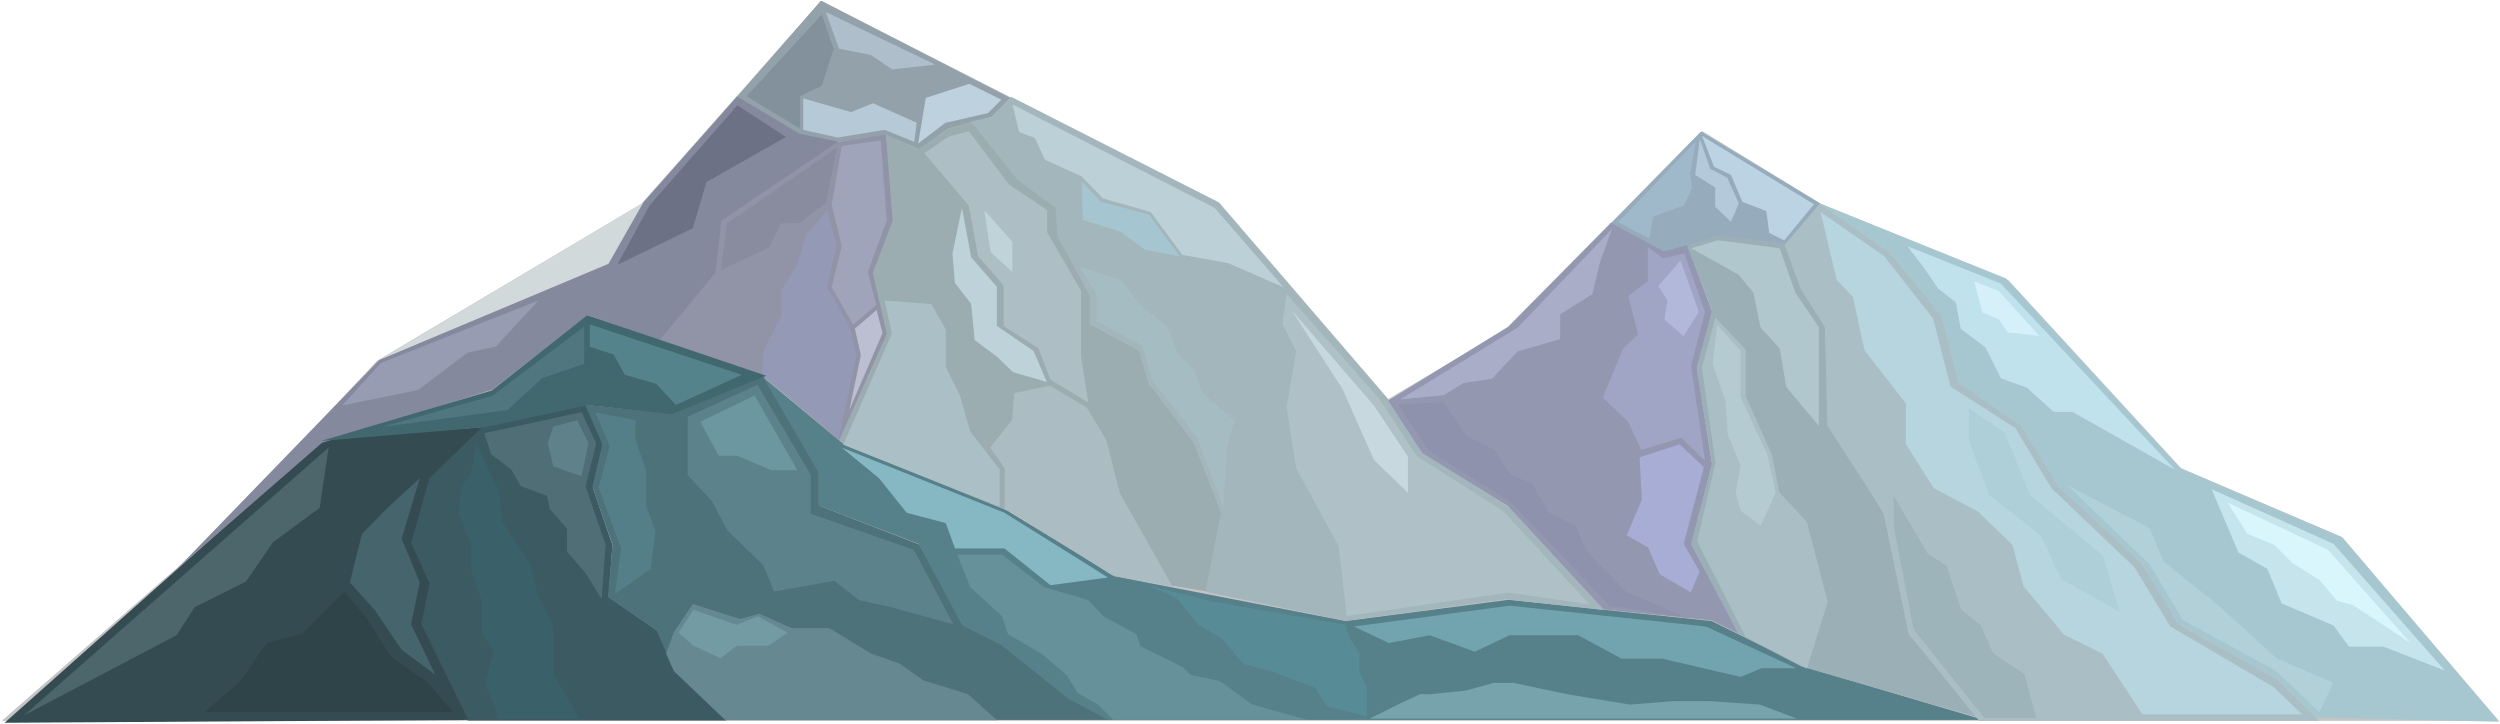
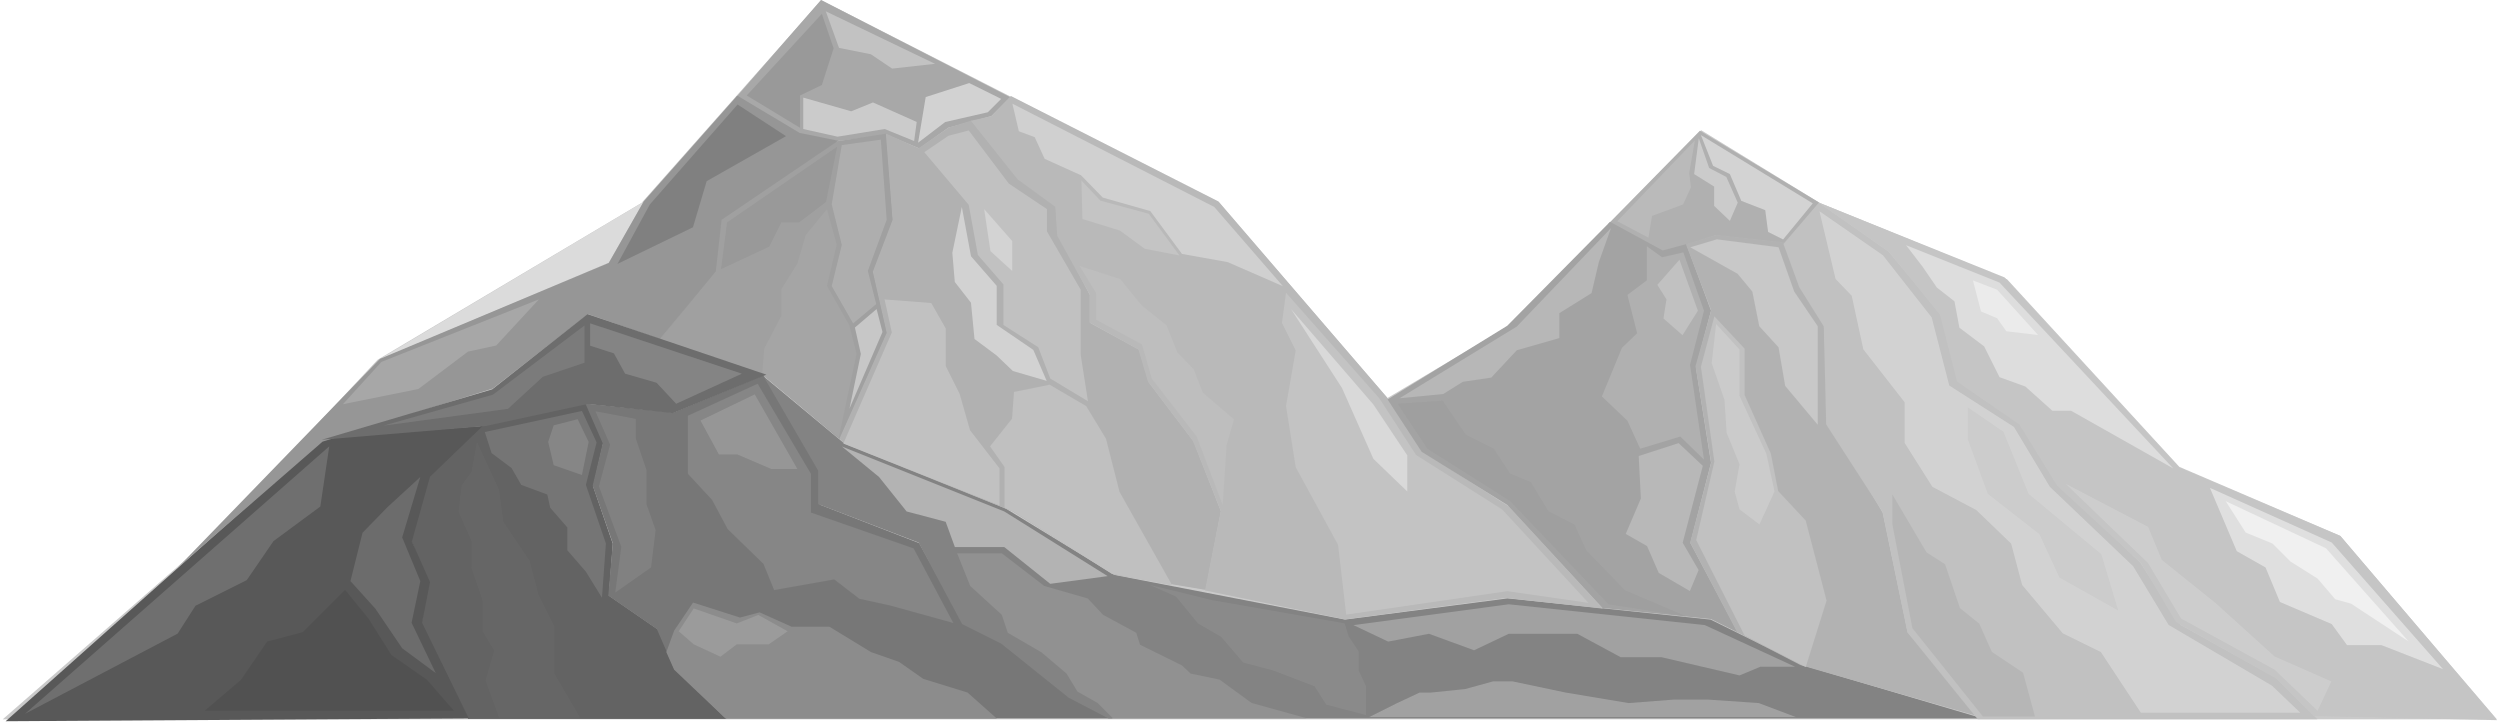
- <svg xmlns="http://www.w3.org/2000/svg" width="822" height="238" viewBox="0 0 822 238" fill="none">
-   <path d="M69.804 176.574L0.541 237.022H821.622L769.99 176.574L717.098 153.906L660.428 92.199L598.721 67.013L559.682 43.086L496.716 107.311L456.417 131.238L401.007 67.013L270.037 0.268L210.849 67.013L123.955 118.645L69.804 176.574Z" fill="#C4C4C4" />
-   <path d="M192.931 132.904L158.02 140.438L140.565 157.158L134.685 177.369L140.565 191.884L138.36 205.665L153.794 236.901H238.865L221.594 220.18L216.633 207.686L200.097 196.294L201.383 179.206L194.952 160.465L198.259 145.95L192.931 132.904Z" fill="#3B5A61" />
-   <path d="M221.41 136.028L192.379 133.088L198.075 146.133L194.768 160.098L201.383 179.023L199.913 196.294L215.898 207.319L221.41 219.997L238.498 236.717H366.013L352.967 230.286L328.53 211.177L316.587 204.746L302.255 179.023L269.55 166.345V154.585L250.992 123.717L221.41 136.028Z" fill="#4E727A" />
-   <path d="M277.083 145.766L250.992 124.085L268.999 155.137V166.161L302.072 178.839L316.403 205.665L329.265 212.096L351.497 229.918L364.543 236.717H652.278L593.298 219.262L562.797 204.195L495.916 197.213L442.448 204.195L366.564 189.496L330.735 167.631L277.083 145.766Z" fill="#57818A" />
-   <path d="M1.517 237.652L106.39 144.296L158.572 140.438L141.211 157.158L135.251 178.422L141.211 191.832L138.603 205.243L153.978 236.717L1.517 237.652Z" fill="#344C51" />
-   <path d="M262.988 44.643L242.011 32.219L269.917 0.219L332.206 32.219L325.995 38.431L311.796 42.277L302.33 49.081L291.681 44.643L274.82 46.714L262.988 44.643Z" fill="#93A1AB" />
-   <path d="M293.697 72.859L291.538 44.209L273.555 46.962L237.05 72.311L234.71 89.763L216.367 112.423L250.755 123.55L276.153 144.906L291.795 109.812L287.222 89.763L293.697 72.859Z" fill="#9194A6" />
-   <path d="M275.108 80.771L271.896 69.071L264.899 77.559L262.146 86.965L256.87 95.453V104.17L251.25 114.952L250.561 123.555L275.796 144.201L281.646 116.673L279.237 107.267L271.896 94.306L275.108 80.771Z" fill="#9499B6" />
-   <path d="M334.884 59.186L319.469 39.885L311.885 42.258L302.035 49.03L291.276 44.183L293.505 72.598L286.997 89.659L291.57 109.797L276.004 144.622L277.587 146.293L332.901 168.532L366.351 189.393L396.563 194.428L401.599 168.532L392.607 145.513L377.86 126.09L374.623 115.3L358.465 106.482V97.371L347.88 77.14L347.21 67.761L334.884 59.186Z" fill="#9CADB2" />
-   <path d="M326.031 38.458L319.291 39.97L334.657 59.249L347.092 68.306L347.707 77.828L358.324 97.071V106.361L374.443 115.282L377.566 125.825L392.381 145.368L401.53 168.423L396.367 194.612L442.372 204.123L495.235 197.045L527.306 200.584L496.34 166.964L468.029 148.827L456.307 131.133L400.79 66.548L332.446 31.823L326.031 38.458Z" fill="#A3B6BC" />
-   <path d="M200.161 86.618L123.904 118.892L211.586 66.626L200.161 86.618Z" fill="#D1D9DB" />
-   <path d="M262.911 43.985L242.364 31.699L211.585 66.491L200.046 86.778L124.729 118.351L58.16 187.075L105.836 145.612L161.881 128.114L193.326 103.642L216.91 111.884L235.296 89.568L237.198 72.577L275.564 46.55L262.911 43.985Z" fill="#85899E" />
-   <path d="M307.491 21.232L271.491 3.931L275.86 15.989L286.345 18.086L293.335 22.804L307.491 21.232Z" fill="#AEBECA" />
-   <path d="M274.086 16.13L270.205 4.776L245.484 31.652L263.019 42.288V31.652L270.205 28.203L274.086 16.13Z" fill="#82919B" />
-   <path d="M258.408 45.041L242.466 34.622L213.593 67.511L202.923 87.094L227.779 75.043L232.298 59.854L258.408 45.041Z" fill="#6D7186" />
-   <path d="M177.063 98.769L125.219 119.356L112.54 133.29L137.395 128.269L153.715 115.967L163.004 113.958L177.063 98.769Z" fill="#979CB3" />
-   <path d="M310.81 40.386L301.894 47.199L304.398 32.171L318.724 27.563L329.244 32.772L324.836 37.18L310.81 40.386Z" fill="#BED1DF" />
-   <path d="M399.392 68.355L332.937 34.354L335.062 43.434L340.277 45.366L343.562 52.514L355.539 57.923L362.687 65.264L378.335 69.707L388.767 83.809L403.835 86.514L421.994 94.434L399.392 68.355Z" fill="#BBD0D7" />
-   <path d="M311.888 44.919L303.944 50.321L318.561 67.638L321.58 84.162L330.001 93.854V107.2L341.44 114.508L345.412 124.836L357.805 132.303L355.422 117.05V95.602L344.3 76.377V69.069L331.748 60.648L318.561 43.171L311.888 44.919Z" fill="#ADBFC4" />
-   <path d="M325.711 82.891L323.645 69.069L332.861 79.555V89.405L325.711 82.891Z" fill="#BFD3D9" />
-   <path d="M289.618 46.193L276.777 47.988L273.463 67.457L276.777 80.85L273.463 94.381L280.505 106.67L288.099 100.319L285.337 89.411L291.551 72.565L289.618 46.193Z" fill="#A0A4BA" />
-   <path d="M239.013 73.438L275.222 48.54L271.569 66.694L262.701 73.438H256.831L252.834 81.432L237.045 88.794L239.013 73.438Z" fill="#898C9F" />
-   <path d="M319.305 84.582L316.293 68.362L313.165 83.423L313.976 93.04L319.305 99.875L320.464 111.809L327.763 117.254L333.092 122.352L344.215 125.596L339.812 115.4L327.763 107.174V94.314L319.305 84.582Z" fill="#BDD3D9" />
-   <path d="M293.258 109.67L290.867 98.8L306.228 99.988L310.985 108.361V120.731L315.553 129.865L318.978 141.854L328.683 154.414V166.593L277.302 146.231L293.258 109.67Z" fill="#ABC0C6" />
-   <path d="M288.228 101.955L281.086 108.042L283.046 116.74L279.3 134.745L290.176 109.503L288.228 101.955Z" fill="#BCBFD1" />
-   <path d="M360.502 105.479V96.704L355.053 87.785L368.445 92.085L375.577 100.839L383.682 107.323L387.248 116.238L392.598 121.749L395.677 129.53L405.89 138.284L403.458 146.713L402.161 166.489L393.617 143.955L378.819 124.829L375.577 113.589L360.502 105.479Z" fill="#A6BCC3" />
-   <path d="M361.936 66.292L355.658 59.655L355.991 72.316L368.325 76.118L376.52 82.117L387.926 84.313L377.824 70.597L361.936 66.292Z" fill="#A5C6D0" />
-   <path d="M275.364 45.217L264.089 42.696V32.35L279.874 36.86L287.037 33.942L301.438 40.364L300.59 46.644L290.883 42.696L275.364 45.217Z" fill="#B6C9D7" />
-   <path d="M453.74 131.364L423.016 96.612L421.673 106.517L426.206 115.583L423.016 133.883L426.206 154.029L440.141 179.548L442.827 202.548L495.879 194.826L522.573 198.687L494.2 167.964L465.827 150L453.74 131.364Z" fill="#AFC1C6" />
-   <path d="M451.779 133.389L424.683 101.988L441.436 127.947L451.779 151.272L462.921 162.004V150.102L451.779 133.389Z" fill="#C7D9DF" />
-   <path d="M345.192 126.858L333.469 129.246L332.817 138.038L325.574 147.162L330.345 153.938V167.419L333.469 168.758L365.707 189.165L385.572 192.964L368.204 162.136L363.754 144.66L357.241 133.913L345.192 126.858Z" fill="#ABBDC3" />
-   <path d="M598.564 66.949L559.264 43.254L528.992 74.048L547.52 83.443L564.483 77.702L587.448 80.311L598.564 66.949Z" fill="#96ACBC" />
-   <path d="M546.998 82.66L529.676 73.238L495.849 107.452L456.443 131.722L467.664 148.946L495.849 166.43L527.165 200.356L562.917 204.01L571.79 208.446L556.132 178.957L562.917 152.599L557.959 121.283L562.917 102.493L554.827 80.572L546.998 82.66Z" fill="#9397B0" />
-   <path d="M564.588 77.544L554.667 80.673L562.975 102.383L557.814 120.77L562.975 152.543L556.04 178.833L571.523 208.349L592.329 219.155L651.038 236.09L627.651 208.349L619.426 168.995L601.523 138.511L600.071 107.221L592.329 93.673L587.652 80.125L564.588 77.544Z" fill="#9BAFB6" />
-   <path d="M621.32 83.002L598.408 66.949L586.771 80.515L591.988 94.803L600.05 107.667L600.833 139.935L619.43 168.738L627.594 208.427L650.727 237.003H762.537L748.929 223.395L717.405 205.932L704.251 185.52L676.128 158.078L665.015 139.935L644.15 125.647L638.934 104.101L621.32 83.002Z" fill="#AABFC5" />
-   <path d="M596.416 67.166L559.603 44.702L563.602 54.817L569.13 57.522L572.893 66.343L580.773 69.401L581.714 76.576L586.654 79.045L596.416 67.166Z" fill="#BCD3E3" />
-   <path d="M659.572 91.542L598.096 66.793L621.529 83.137L638.339 103.928L643.868 125.825L664.438 139.98L676.824 160.108L704.472 185.543L715.973 205.007L748.929 223.586L761.536 235.973L821.697 237.3L770.162 176.696L717.079 154.136L659.572 91.542Z" fill="#A7C7D0" />
-   <path d="M562.308 55.523L558.897 45.761L557.368 57.522L563.955 61.639V67.99L569.13 72.929L571.717 66.931L567.953 58.463L562.308 55.523Z" fill="#B4CADA" />
-   <path d="M555.722 57.169L557.603 46.467L532.081 73.047L542.314 78.457L543.49 71.283L553.722 67.519L556.31 61.874L555.722 57.169Z" fill="#9FB8CA" />
-   <path d="M498.987 107.715L529.999 75.302L525.998 86.506L523.597 96.71L512.992 103.313V111.516L498.987 115.518L490.583 124.522L481.179 125.922L474.777 129.924L460.371 131.325L498.987 107.715Z" fill="#A9ADC7" />
-   <path d="M474.577 132.125L459.77 133.125L469.575 147.931L496.786 165.138L529.199 199.152L554.81 203.154L534.601 194.551L521.796 181.345L517.994 172.942L509.391 168.54L503.589 158.936L496.786 156.135L491.383 147.931L482.18 143.329L474.577 132.125Z" fill="#8E92AD" />
-   <path d="M546.806 84.905L541.804 81.304V92.508L535.402 97.311L538.603 109.916L533.601 114.718L526.998 130.724L535.402 138.728L539.603 147.931L552.809 143.93L560.612 151.533L556.01 120.32L560.612 102.513L553.809 83.305L546.806 84.905Z" fill="#A0A5C5" />
-   <path d="M560.221 153.575L552.247 146.087L539.112 150.332L539.825 164.335L534.842 175.985L541.86 179.986L545.72 188.829L555.967 194.795L558.841 187.891L553.597 178.875L560.221 153.575Z" fill="#A7ADD4" />
-   <path d="M558.604 102.511L552.531 85.713L545.25 93.999L548.262 98.769L547.258 105.045L553.535 110.569L558.604 102.511Z" fill="#B2B8D9" />
-   <path d="M585.154 81.621L564.853 79.005L556.093 81.621L571.665 90.349L576.525 96.201L578.807 107.607L585.154 114.55L587.336 127.245L598.048 140.04V107.607L590.312 96.201L585.154 81.621Z" fill="#B1C7CE" />
-   <path d="M559.598 120.959L564.022 104.37L573.975 114.987V130.248L582.601 149.491L585.034 161.877L594.102 171.609L600.959 197.929L594.102 219.826L573.975 209.431L558.05 178.023L564.022 152.145L559.598 120.959Z" fill="#AABFC5" />
-   <path d="M572.305 115.263L564.586 106.851L563.134 119.751L567.35 131.911L568.046 142.689L572.305 153.1L570.685 162.021L572.305 167.929L578.879 172.884L583.834 162.021L581.166 149.634L572.305 130.491V115.263Z" fill="#B3CBD1" />
-   <path d="M619.5 84.238L598.614 69.748L603.926 92.059L609.238 97.583L613.063 115.22L626.662 132.644V146.03L635.799 160.479L650.248 168.129L661.722 179.178L665.334 192.777L678.721 208.714L691.258 214.876L704.432 234.85H756.916L747.567 225.925L713.569 205.952L701.882 186.615L674.471 160.479L662.652 140.768L641.362 127.145L635.57 104.713L619.5 84.238Z" fill="#B7D5DE" />
-   <path d="M657.903 93.255L627.133 80.947L632.563 88.006L637.269 94.884L643.061 99.409L644.69 108.097L652.835 114.251L657.903 124.387L666.409 127.463L675.278 135.427H681.432L715.098 154.432L657.903 93.255Z" fill="#BFE2EC" />
-   <path d="M767.262 178.823L727.165 160.827L736.005 181.665L745.477 187.032L750.212 198.398L767.262 205.66L772.313 212.606H783.679L803.886 220.499L767.262 178.823Z" fill="#C5E4EC" />
-   <path d="M667.471 162.8L659.196 142.359L647.435 134.321V144.786L654.058 162.8L671.013 176.047L677.636 190.352L696.975 201.214L691.412 182.67L667.471 162.8Z" fill="#AECED8" />
-   <path d="M629.217 207.003L622.615 172.772V162.992L633.862 182.064L639.975 185.976L644.865 200.401L651.222 205.536L655.379 214.827L665.648 221.673L669.56 236.099H652.445L629.217 207.003Z" fill="#9DB4BA" />
-   <path d="M657.111 95.6L649.149 92.538L651.803 102.744L657.111 104.99L660.173 109.277L670.584 110.502L657.111 95.6Z" fill="#D5F0F8" />
-   <path d="M765.373 180.729L732.386 165.231L738.939 175.529L747.75 179.14L753.673 185.062L762.628 190.696L768.406 197.485L773.606 198.929L792.529 211.352L765.373 180.729Z" fill="#D9F6FD" />
-   <path d="M706.797 173.669L679.716 159.513L706.797 185.569L717.671 203.828L748.445 220.651L762.601 234.192L767.115 224.549L748.445 216.343L728.955 198.699L711.311 184.543L706.797 173.669Z" fill="#B1D0D8" />
-   <path d="M251.942 123.555L193.092 103.636L161.705 128.384L105.57 144.982L159.592 140.455L193.092 133.212L221.159 136.23L251.942 123.555Z" fill="#41676F" />
-   <path d="M243.886 123.234L193.926 106.658V114.025L201.754 116.558L205.438 123.234L215.798 126.227L222.245 133.134L243.886 123.234Z" fill="#55838C" />
-   <path d="M192.084 119.631V107.349L161.924 130.141L125.837 140.353L166.885 134.809L178.367 124.25L192.084 119.631Z" fill="#50777F" />
-   <path d="M105.11 166.968L108.045 147.152L7.866 235.222L58.139 208.801L64.01 199.627L80.891 191.187L89.698 178.344L105.11 166.968Z" fill="#4D666B" />
-   <path d="M132.056 177.138L138.028 157.232L127.19 167.185L119.006 175.59L115.025 191.515L123.209 200.584L132.056 213.633L143.115 221.817L135.152 205.228L138.028 191.515L132.056 177.138Z" fill="#45646B" />
-   <path d="M128.517 215.845L120.997 203.901L113.256 194.391L99.321 208.325L87.599 211.422L78.972 224.029L67.029 234.203H149.087L140.24 224.029L128.517 215.845Z" fill="#2F4448" />
-   <path d="M196.061 145.849L191.239 135.5L159.248 142.439L161.483 149.378L168.069 154.318L171.245 159.845L179.83 163.021L180.771 167.373L186.417 173.841V181.369L192.533 188.425L197.825 197.011L199.119 179.134L192.533 159.845L196.061 145.849Z" fill="#4F6E75" />
-   <path d="M189.811 138.21L181.93 140.231L180.111 145.688L181.93 153.368L191.226 156.601L193.449 145.688L189.811 138.21Z" fill="#5F828A" />
-   <path d="M163.943 161.452L156.667 145.688L154.848 155.591L151.615 160.037L150.604 168.727L154.848 178.226V187.118L158.486 197.829V207.934L162.326 214.402L159.497 224.304L163.943 236.43H190.62L182.132 221.879V206.318L176.877 195.808L174.048 184.895L165.358 171.961L163.943 161.452Z" fill="#3A6069" />
-   <path d="M496.337 199.148L445.213 206.002L456.637 211.429L470.061 208.858L484.913 214.285L496.337 208.858H518.9L533.18 216.57H546.604L572.309 222.568L579.163 219.712H590.587L560.884 206.002L496.337 199.148Z" fill="#72A4B0" />
-   <path d="M330.258 168.589L276.806 147.205L289.039 157.244L298.114 168.589L310.972 171.993L313.997 180.312H330.258L345.385 192.414L364.277 189.877L330.258 168.589Z" fill="#86B8C4" />
-   <path d="M249.075 126.539L226.114 137.063V143.441V156.197L234.086 164.808L239.189 174.375L250.988 185.856L254.496 194.466L274.268 190.958L282.56 197.336L292.765 199.569L313.494 205.309L300.419 180.753L266.615 168.954V156.197L249.075 126.539Z" fill="#5C838B" />
-   <path d="M248.118 130.047L230.259 138.658L236.319 149.819H242.378L253.54 154.603H262.15L248.118 130.047Z" fill="#6C96A0" />
-   <path d="M238.545 236.793L221.59 220.696L219.014 214.901L221.59 207.818L227.814 198.589L243.267 203.525L249.706 201.808L260.223 206.53H272.671L286.407 214.901L295.636 218.12L303.577 223.7L318.172 228.208L327.83 236.793H238.545Z" fill="#668991" />
-   <path d="M228.029 200.521L223.092 208.033L228.029 212.325L236.828 216.403L242.194 212.325H252.711L258.935 208.033L249.277 202.667L242.194 205.457L228.029 200.521Z" fill="#739BA4" />
-   <path d="M329.443 182.365H314.75L319.05 193.117L329.443 202.614L331.414 208.527L342.524 214.978L350.767 221.966L354.351 227.88L360.981 231.643L365.998 236.66H429.79L411.692 231.643L401.12 223.937L391.623 221.966L388.756 219.278L374.958 212.469L373.704 208.527L362.773 202.614L357.756 197.238L343.42 193.117L329.443 182.365Z" fill="#66909A" />
-   <path d="M459.612 231.673L450.403 236.278H590.844L578.641 231.673L561.835 230.522H550.783L535.818 231.673L515.098 228.22L497.6 224.536H491.154L481.945 227.068L470.663 228.22H466.98L459.612 231.673Z" fill="#77A3AD" />
-   <path d="M442.291 205.436L398.655 197.795L378.144 192.768L386.791 196.589L394.03 205.436L401.671 209.86L408.91 218.306L418.764 220.92L432.438 226.148L436.258 232.181L449.329 235.6V232.181V226.148L446.916 220.92V214.686L443.698 209.86L442.291 205.436Z" fill="#578C97" />
-   <path d="M208.964 138.124L195.677 135.617L200.503 146.595L196.831 160.332L204.201 180.244L202.195 195.286L213.978 187.013L215.483 174.728L212.474 166.204V154.922L208.964 144.643V138.124Z" fill="#547F89" />
+ <svg xmlns="http://www.w3.org/2000/svg" width="823" height="238" viewBox="0 0 823 238" fill="none">
+   <g style="mix-blend-mode:luminosity" opacity="0.9">
+     <path d="M70.149 176.355L0.886 236.803H821.966L770.334 176.355L717.442 153.687L660.773 91.98L599.066 66.794L560.027 42.867L497.06 107.092L456.762 131.02L401.352 66.794L270.382 0.05L211.193 66.794L124.3 118.426L70.149 176.355Z" fill="#C4C4C4" />
+     <path d="M193.275 132.685L158.365 140.219L140.91 156.939L135.03 177.15L140.91 191.666L138.705 205.446L154.139 236.682H239.21L221.938 219.961L216.978 207.467L200.441 196.075L201.727 178.988L195.296 160.246L198.604 145.731L193.275 132.685Z" fill="#3B5A61" />
+     <path d="M221.755 135.809L192.724 132.869L198.42 145.915L195.113 159.879L201.727 178.804L200.257 196.075L216.243 207.1L221.755 219.778L238.842 236.498H366.357L353.312 230.067L328.875 210.958L316.932 204.527L302.6 178.804L269.894 166.126V154.367L251.337 123.498L221.755 135.809Z" fill="#4E727A" />
+     <path d="M277.428 145.547L251.337 123.866L269.343 154.918V165.942L302.416 178.62L316.748 205.446L329.609 211.877L351.842 229.7L364.887 236.498H652.623L593.642 219.043L563.142 203.976L496.261 196.994L442.793 203.976L366.909 189.277L331.079 167.412L277.428 145.547Z" fill="#57818A" />
+     <path d="M1.861 237.433L106.734 144.077L158.916 140.219L141.555 156.939L135.595 178.203L141.555 191.613L138.948 205.024L154.323 236.498L1.861 237.433Z" fill="#344C51" />
+     <path d="M263.332 44.425L242.356 32.001L270.262 2.03626e-06L332.551 32.001L326.339 38.213L312.14 42.058L302.674 48.862L292.025 44.425L275.164 46.495L263.332 44.425Z" fill="#93A1AB" />
+     <path d="M294.041 72.64L291.883 43.991L273.899 46.743L237.395 72.093L235.055 89.544L216.711 112.204L251.1 123.331L276.497 144.688L292.139 109.593L287.567 89.544L294.041 72.64Z" fill="#9194A6" />
+     <path d="M275.452 80.552L272.24 68.852L265.244 77.34L262.491 86.746L257.215 95.234V103.951L251.594 114.733L250.906 123.336L276.14 143.982L281.99 116.454L279.581 107.048L272.24 94.087L275.452 80.552Z" fill="#9499B6" />
+     <path d="M335.228 58.967L319.813 39.666L312.229 42.039L302.38 48.811L291.621 43.964L293.849 72.379L287.342 89.44L291.915 109.579L276.349 144.403L277.932 146.074L333.245 168.313L366.695 189.174L396.908 194.209L401.943 168.313L392.951 145.294L378.205 125.871L374.968 115.081L358.809 106.264V97.153L348.225 76.921L347.555 67.542L335.228 58.967Z" fill="#9CADB2" />
+     <path d="M326.376 38.239L319.635 39.751L335.002 59.03L347.437 68.087L348.051 77.609L358.668 96.852V106.142L374.787 115.063L377.911 125.606L392.725 145.149L401.875 168.204L396.711 194.393L442.717 203.904L495.579 196.826L527.65 200.365L496.685 166.745L468.374 148.608L456.651 130.914L401.135 66.329L332.79 31.604L326.376 38.239Z" fill="#A3B6BC" />
+     <path d="M200.506 86.4L124.249 118.673L211.93 66.407L200.506 86.4Z" fill="#D1D9DB" />
+     <path d="M263.255 43.767L242.708 31.48L211.929 66.272L200.391 86.56L125.073 118.132L58.505 186.856L106.181 145.393L162.225 127.895L193.671 103.424L217.255 111.665L235.64 89.349L237.542 72.358L275.908 46.331L263.255 43.767Z" fill="#85899E" />
+     <path d="M307.835 21.013L271.835 3.712L276.204 15.77L286.69 17.867L293.68 22.586L307.835 21.013Z" fill="#AEBECA" />
+     <path d="M274.43 15.911L270.55 4.557L245.829 31.433L263.363 42.069V31.433L270.55 27.984L274.43 15.911Z" fill="#82919B" />
+     <path d="M258.753 44.822L242.81 34.403L213.938 67.293L203.268 86.876L228.123 74.824L232.642 59.635L258.753 44.822Z" fill="#6D7186" />
+     <path d="M177.408 98.55L125.563 119.137L112.884 133.071L137.74 128.05L154.059 115.748L163.348 113.739L177.408 98.55Z" fill="#979CB3" />
+     <path d="M311.154 40.167L302.238 46.98L304.743 31.952L319.069 27.344L329.588 32.553L325.18 36.961L311.154 40.167Z" fill="#BED1DF" />
+     <path d="M399.736 68.136L333.281 34.135L335.406 43.215L340.622 45.147L343.906 52.295L355.883 57.704L363.031 65.045L378.679 69.488L389.111 83.591L404.179 86.295L422.339 94.216L399.736 68.136Z" fill="#BBD0D7" />
+     <path d="M312.233 44.7L304.289 50.102L318.906 67.42L321.924 83.943L330.345 93.635V106.981L341.785 114.289L345.757 124.617L358.149 132.084L355.766 116.832V95.383L344.644 76.158V68.85L332.093 60.429L318.906 42.952L312.233 44.7Z" fill="#ADBFC4" />
+     <path d="M326.055 82.672L323.99 68.85L333.205 79.336V89.186L326.055 82.672Z" fill="#BFD3D9" />
+     <path d="M289.962 45.974L277.121 47.769L273.807 67.238L277.121 80.631L273.807 94.162L280.849 106.451L288.443 100.1L285.682 89.192L291.895 72.347L289.962 45.974Z" fill="#A0A4BA" />
+     <path d="M239.358 73.219L275.567 48.321L271.914 66.475L263.046 73.219H257.175L253.178 81.213L237.389 88.576L239.358 73.219Z" fill="#898C9F" />
+     <path d="M319.65 84.363L316.637 68.143L313.509 83.205L314.32 92.821L319.65 99.656L320.808 111.59L328.107 117.035L333.437 122.133L344.559 125.377L340.157 115.181L328.107 106.955V94.095L319.65 84.363Z" fill="#BDD3D9" />
+     <path d="M293.603 109.451L291.211 98.581L306.572 99.769L311.33 108.142V120.512L315.897 129.646L319.323 141.635L329.028 154.195V166.374L277.647 146.012L293.603 109.451Z" fill="#ABC0C6" />
+     <path d="M288.573 101.736L281.431 107.823L283.391 116.521L279.645 134.526L290.521 109.284L288.573 101.736Z" fill="#BCBFD1" />
+     <path d="M360.847 105.261V96.485L355.397 87.566L368.789 91.867L375.922 100.62L384.027 107.104L387.593 116.019L392.942 121.531L396.022 129.311L406.234 138.065L403.803 146.494L402.506 166.27L393.962 143.736L379.164 124.61L375.922 113.371L360.847 105.261Z" fill="#A6BCC3" />
+     <path d="M362.28 66.073L356.002 59.436L356.335 72.097L368.67 75.899L376.865 81.898L388.27 84.094L378.168 70.378L362.28 66.073Z" fill="#A5C6D0" />
+     <path d="M275.708 44.998L264.433 42.477V32.131L280.218 36.641L287.381 33.723L301.783 40.146L300.934 46.425L291.228 42.477L275.708 44.998Z" fill="#B6C9D7" />
+     <path d="M454.084 131.145L423.361 96.393L422.018 106.298L426.551 115.364L423.361 133.664L426.551 153.81L440.485 179.329L443.171 202.329L496.224 194.607L522.918 198.468L494.545 167.745L466.172 149.781L454.084 131.145Z" fill="#AFC1C6" />
+     <path d="M452.123 133.17L425.027 101.769L441.78 127.728L452.123 151.053L463.266 161.785V149.883L452.123 133.17Z" fill="#C7D9DF" />
+     <path d="M345.536 126.639L333.813 129.027L333.162 137.819L325.919 146.943L330.689 153.719V167.2L333.813 168.539L366.052 188.946L385.916 192.745L368.549 161.917L364.098 144.441L357.585 133.695L345.536 126.639Z" fill="#ABBDC3" />
+     <path d="M598.908 66.73L559.608 43.035L529.336 73.829L547.865 83.224L564.828 77.483L587.793 80.092L598.908 66.73Z" fill="#96ACBC" />
+     <path d="M547.343 82.441L530.021 73.019L496.193 107.233L456.787 131.503L468.009 148.727L496.193 166.212L527.509 200.137L563.262 203.791L572.135 208.227L556.477 178.738L563.262 152.38L558.303 121.064L563.262 102.275L555.172 80.353L547.343 82.441Z" fill="#9397B0" />
+     <path d="M564.932 77.326L555.011 80.454L563.319 102.164L558.158 120.551L563.319 152.324L556.384 178.614L571.868 208.13L592.674 218.936L651.383 235.871L627.996 208.13L619.77 168.776L601.867 138.292L600.416 107.003L592.674 93.454L587.996 79.906L564.932 77.326Z" fill="#9BAFB6" />
+     <path d="M621.664 82.784L598.752 66.73L587.116 80.296L592.332 94.584L600.395 107.448L601.177 139.716L619.774 168.519L627.939 208.208L651.072 236.784H762.881L749.274 223.176L717.749 205.713L704.595 185.302L676.473 157.86L665.36 139.716L644.495 125.428L639.279 103.882L621.664 82.784Z" fill="#AABFC5" />
+     <path d="M596.76 66.948L559.947 44.483L563.946 54.598L569.474 57.303L573.238 66.124L581.118 69.182L582.059 76.357L586.998 78.826L596.76 66.948Z" fill="#BCD3E3" />
+     <path d="M659.916 91.323L598.441 66.574L621.873 82.918L638.683 103.709L644.213 125.606L664.782 139.761L677.169 159.889L704.816 185.325L716.317 204.788L749.273 223.368L761.881 235.754L822.042 237.081L770.507 176.477L717.423 153.917L659.916 91.323Z" fill="#A7C7D0" />
+     <path d="M562.652 55.304L559.242 45.542L557.713 57.303L564.299 61.42V67.771L569.474 72.711L572.061 66.712L568.298 58.244L562.652 55.304Z" fill="#B4CADA" />
+     <path d="M556.066 56.95L557.948 46.248L532.426 72.828L542.658 78.238L543.834 71.064L554.067 67.3L556.654 61.655L556.066 56.95Z" fill="#9FB8CA" />
+     <path d="M499.331 107.496L530.344 75.083L526.342 86.287L523.941 96.491L513.337 103.094V111.297L499.331 115.299L490.928 124.303L481.524 125.703L475.121 129.705L460.715 131.106L499.331 107.496Z" fill="#A9ADC7" />
+     <path d="M474.921 131.906L460.115 132.906L469.919 147.713L497.13 164.92L529.544 198.934L555.154 202.935L534.946 194.332L522.141 181.126L518.339 172.723L509.735 168.321L503.933 158.717L497.13 155.916L491.728 147.713L482.524 143.111L474.921 131.906Z" fill="#8E92AD" />
+     <path d="M547.151 84.687L542.149 81.085V92.29L535.746 97.092L538.947 109.697L533.945 114.499L527.343 130.505L535.746 138.509L539.948 147.713L553.153 143.711L560.957 151.314L556.355 120.101L560.957 102.294L554.154 83.086L547.151 84.687Z" fill="#A0A5C5" />
+     <path d="M560.566 153.356L552.592 145.869L539.457 150.114L540.169 164.116L535.186 175.767L542.205 179.767L546.065 188.61L556.311 194.576L559.186 187.672L553.942 178.656L560.566 153.356Z" fill="#A7ADD4" />
+     <path d="M558.948 102.292L552.875 85.495L545.594 93.78L548.607 98.55L547.603 104.827L553.879 110.35L558.948 102.292Z" fill="#B2B8D9" />
+     <path d="M585.499 81.402L565.197 78.786L556.438 81.402L572.01 90.13L576.87 95.982L579.151 107.388L585.499 114.331L587.681 127.027L598.393 139.821V107.388L590.656 95.982L585.499 81.402Z" fill="#B1C7CE" />
+     <path d="M559.943 120.74L564.366 104.151L574.319 114.768V130.029L582.945 149.272L585.378 161.658L594.447 171.39L601.303 197.711L594.447 219.608L574.319 209.212L558.394 177.804L564.366 151.926L559.943 120.74Z" fill="#AABFC5" />
+     <path d="M572.649 115.044L564.931 106.632L563.479 119.532L567.694 131.692L568.391 142.47L572.649 152.881L571.029 161.802L572.649 167.71L579.224 172.665L584.179 161.802L581.511 149.415L572.649 130.272V115.044Z" fill="#B3CBD1" />
+     <path d="M619.845 84.019L598.958 69.529L604.27 91.84L609.582 97.365L613.407 115.001L627.006 132.425V145.811L636.143 160.261L650.592 167.91L662.067 178.959L665.679 192.559L679.066 208.495L691.602 214.657L704.776 234.631H757.261L747.911 225.706L713.913 205.733L702.227 186.396L674.816 160.261L662.996 140.549L641.706 126.926L635.914 104.494L619.845 84.019Z" fill="#B7D5DE" />
+     <path d="M658.247 93.036L627.478 80.728L632.908 87.787L637.613 94.665L643.405 99.19L645.034 107.878L653.179 114.032L658.247 124.168L666.754 127.245L675.623 135.208H681.777L715.442 154.213L658.247 93.036Z" fill="#BFE2EC" />
+     <path d="M767.606 178.604L727.509 160.608L736.349 181.446L745.821 186.813L750.557 198.179L767.606 205.441L772.658 212.387H784.024L804.23 220.28L767.606 178.604Z" fill="#C5E4EC" />
+     <path d="M667.815 162.582L659.541 142.14L647.78 134.102V144.567L654.403 162.582L671.358 175.828L677.981 190.133L697.32 200.995L691.757 182.451L667.815 162.582Z" fill="#AECED8" />
+     <path d="M629.561 206.784L622.96 172.554V162.773L634.207 181.845L640.32 185.757L645.21 200.182L651.567 205.317L655.723 214.608L665.992 221.454L669.905 235.88H652.789L629.561 206.784Z" fill="#9DB4BA" />
+     <path d="M657.455 95.381L649.494 92.319L652.148 102.526L657.455 104.771L660.517 109.058L670.928 110.283L657.455 95.381Z" fill="#D5F0F8" />
+     <path d="M765.717 180.51L732.73 165.012L739.284 175.31L748.095 178.921L754.017 184.844L762.973 190.477L768.751 197.266L773.951 198.71L792.874 211.133L765.717 180.51Z" fill="#D9F6FD" />
+     <path d="M707.142 173.451L680.061 159.295L707.142 185.35L718.015 203.609L748.79 220.432L762.946 233.973L767.459 224.33L748.79 216.124L729.299 198.48L711.656 184.324L707.142 173.451Z" fill="#B1D0D8" />
+     <path d="M252.287 123.336L193.436 103.417L162.049 128.165L105.915 144.764L159.936 140.237L193.436 132.994L221.503 136.011L252.287 123.336Z" fill="#41676F" />
+     <path d="M244.231 123.016L194.271 106.439V113.806L202.099 116.339L205.782 123.016L216.143 126.009L222.589 132.916L244.231 123.016Z" fill="#55838C" />
+     <path d="M192.429 119.412V107.13L162.269 129.923L126.182 140.134L167.229 134.59L178.712 124.032L192.429 119.412Z" fill="#50777F" />
+     <path d="M105.454 166.749L108.39 146.934L8.21 235.003L58.484 208.583L64.355 199.409L81.235 190.969L90.042 178.125L105.454 166.749Z" fill="#4D666B" />
+     <path d="M132.4 176.92L138.372 157.013L127.534 166.967L119.351 175.371L115.369 191.296L123.553 200.365L132.4 213.414L143.459 221.598L135.497 205.01L138.372 191.296L132.4 176.92Z" fill="#45646B" />
+     <path d="M128.861 215.626L121.341 203.683L113.6 194.172L99.666 208.106L87.943 211.203L79.317 223.81L67.373 233.984H149.431L140.584 223.81L128.861 215.626Z" fill="#2F4448" />
+     <path d="M196.406 145.631L191.583 135.281L159.593 142.22L161.827 149.159L168.414 154.099L171.589 159.627L180.175 162.802L181.116 167.154L186.761 173.623V181.15L192.877 188.207L198.17 196.792L199.463 178.915L192.877 159.627L196.406 145.631Z" fill="#4F6E75" />
+     <path d="M190.156 137.992L182.274 140.013L180.455 145.469L182.274 153.149L191.571 156.383L193.794 145.469L190.156 137.992Z" fill="#5F828A" />
+     <path d="M164.287 161.233L157.012 145.469L155.193 155.372L151.959 159.818L150.949 168.508L155.193 178.007V186.899L158.831 197.611V207.716L162.671 214.183L159.841 224.085L164.287 236.211H190.964L182.476 221.66V206.099L177.222 195.59L174.392 184.676L165.702 171.742L164.287 161.233Z" fill="#3A6069" />
+     <path d="M496.681 198.929L445.557 205.784L456.982 211.21L470.405 208.64L485.257 214.066L496.681 208.64H519.244L533.525 216.351H546.948L572.653 222.349L579.508 219.493H590.932L561.229 205.784L496.681 198.929Z" fill="#72A4B0" />
+     <path d="M330.603 168.37L277.151 146.986L289.383 157.026L298.459 168.37L311.316 171.774L314.342 180.093H330.603L345.729 192.195L364.622 189.658L330.603 168.37Z" fill="#86B8C4" />
+     <path d="M249.419 126.32L226.458 136.844V143.222V155.979L234.431 164.589L239.533 174.156L251.333 185.637L254.841 194.247L274.613 190.739L282.904 197.117L293.109 199.35L313.838 205.09L300.763 180.534L266.959 168.735V155.979L249.419 126.32Z" fill="#5C838B" />
+     <path d="M248.463 129.828L230.604 138.439L236.663 149.6H242.722L253.884 154.384H262.494L248.463 129.828Z" fill="#6C96A0" />
+     <path d="M238.89 236.574L221.934 220.477L219.359 214.682L221.934 207.599L228.158 198.37L243.612 203.306L250.05 201.589L260.567 206.311H273.016L286.752 214.682L295.981 217.901L303.922 223.482L318.517 227.989L328.175 236.574H238.89Z" fill="#668991" />
+     <path d="M228.373 200.302L223.437 207.814L228.373 212.106L237.173 216.184L242.538 212.106H253.055L259.279 207.814L249.621 202.448L242.538 205.238L228.373 200.302Z" fill="#739BA4" />
+     <path d="M329.788 182.146H315.094L319.395 192.898L329.788 202.395L331.759 208.308L342.869 214.759L351.112 221.747L354.695 227.661L361.325 231.424L366.343 236.441H430.135L412.037 231.424L401.464 223.719L391.967 221.747L389.1 219.06L375.302 212.25L374.048 208.308L363.117 202.395L358.1 197.019L343.765 192.898L329.788 182.146Z" fill="#66909A" />
+     <path d="M459.957 231.454L450.747 236.059H591.188L578.986 231.454L562.179 230.303H551.128L536.163 231.454L515.442 228.001L497.945 224.317H491.498L482.289 226.849L471.008 228.001H467.324L459.957 231.454Z" fill="#77A3AD" />
+     <path d="M442.635 205.218L398.999 197.576L378.488 192.549L387.135 196.37L394.374 205.218L402.016 209.642L409.255 218.087L419.108 220.701L432.782 225.93L436.603 231.962L449.673 235.381V231.962V225.93L447.26 220.701V214.468L444.043 209.642L442.635 205.218Z" fill="#578C97" />
+     <path d="M209.309 137.906L196.021 135.398L200.848 146.376L197.175 160.113L204.545 180.025L202.54 195.067L214.323 186.794L215.827 174.509L212.819 165.985V154.703L209.309 144.424V137.906Z" fill="#547F89" />
+   </g>
</svg>
